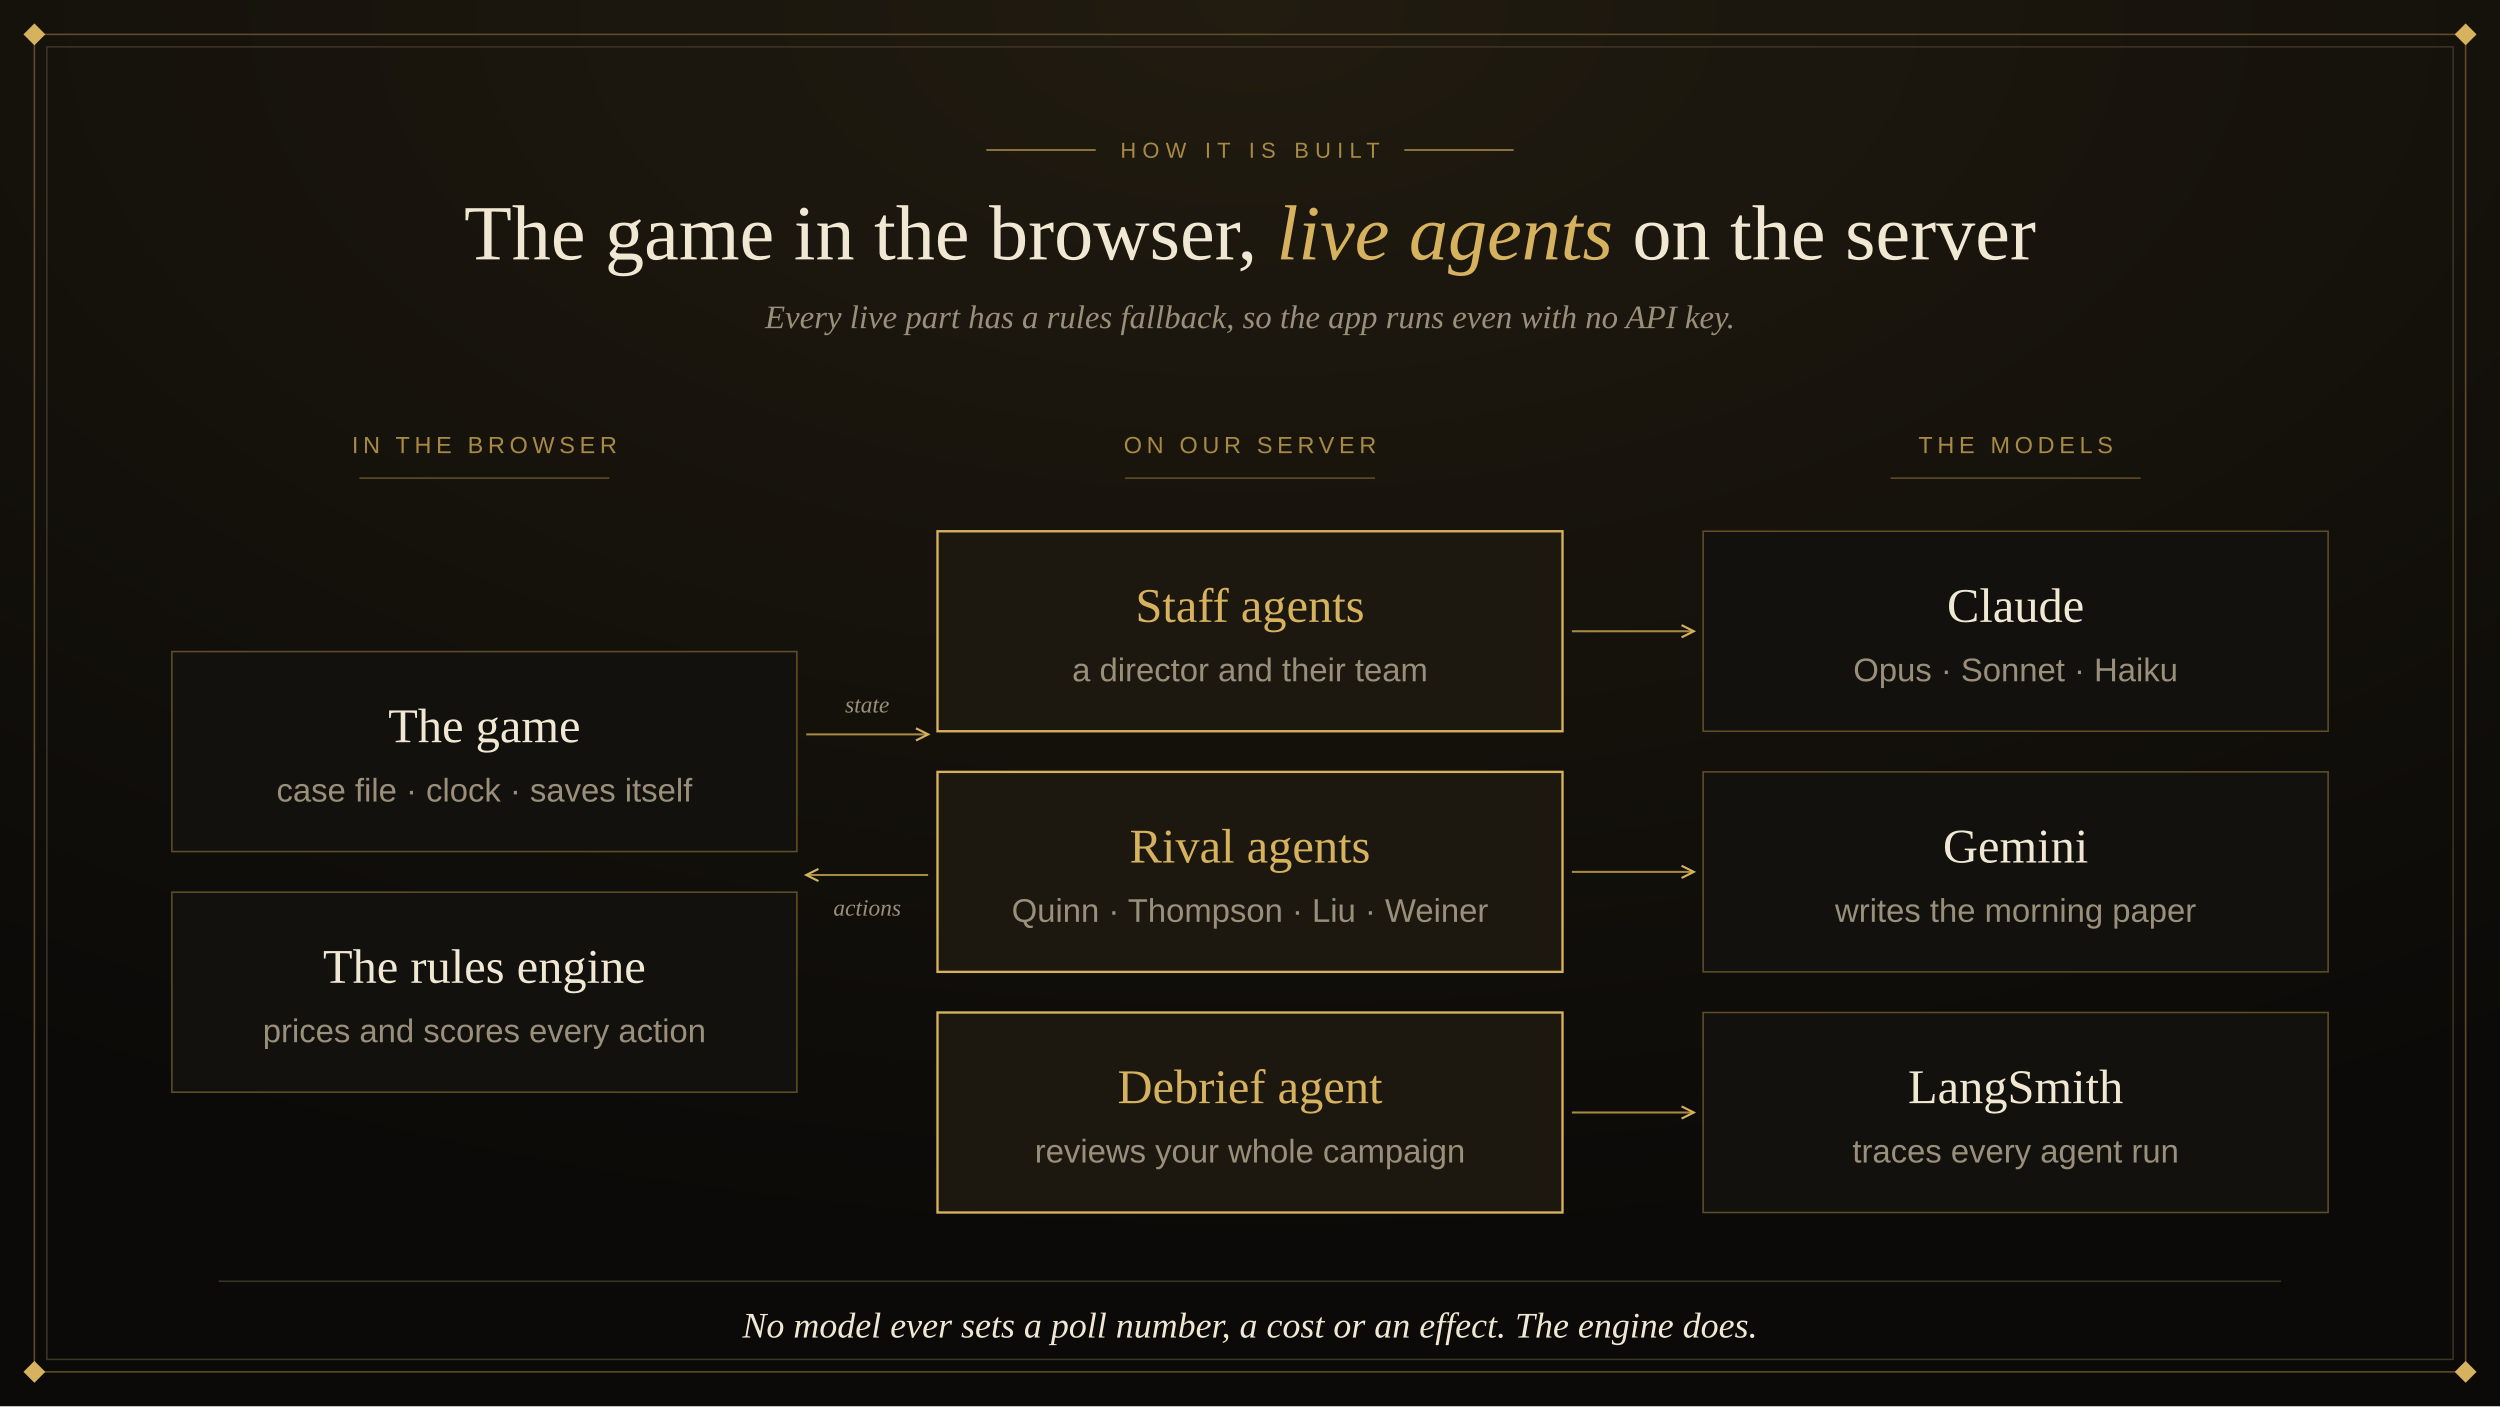
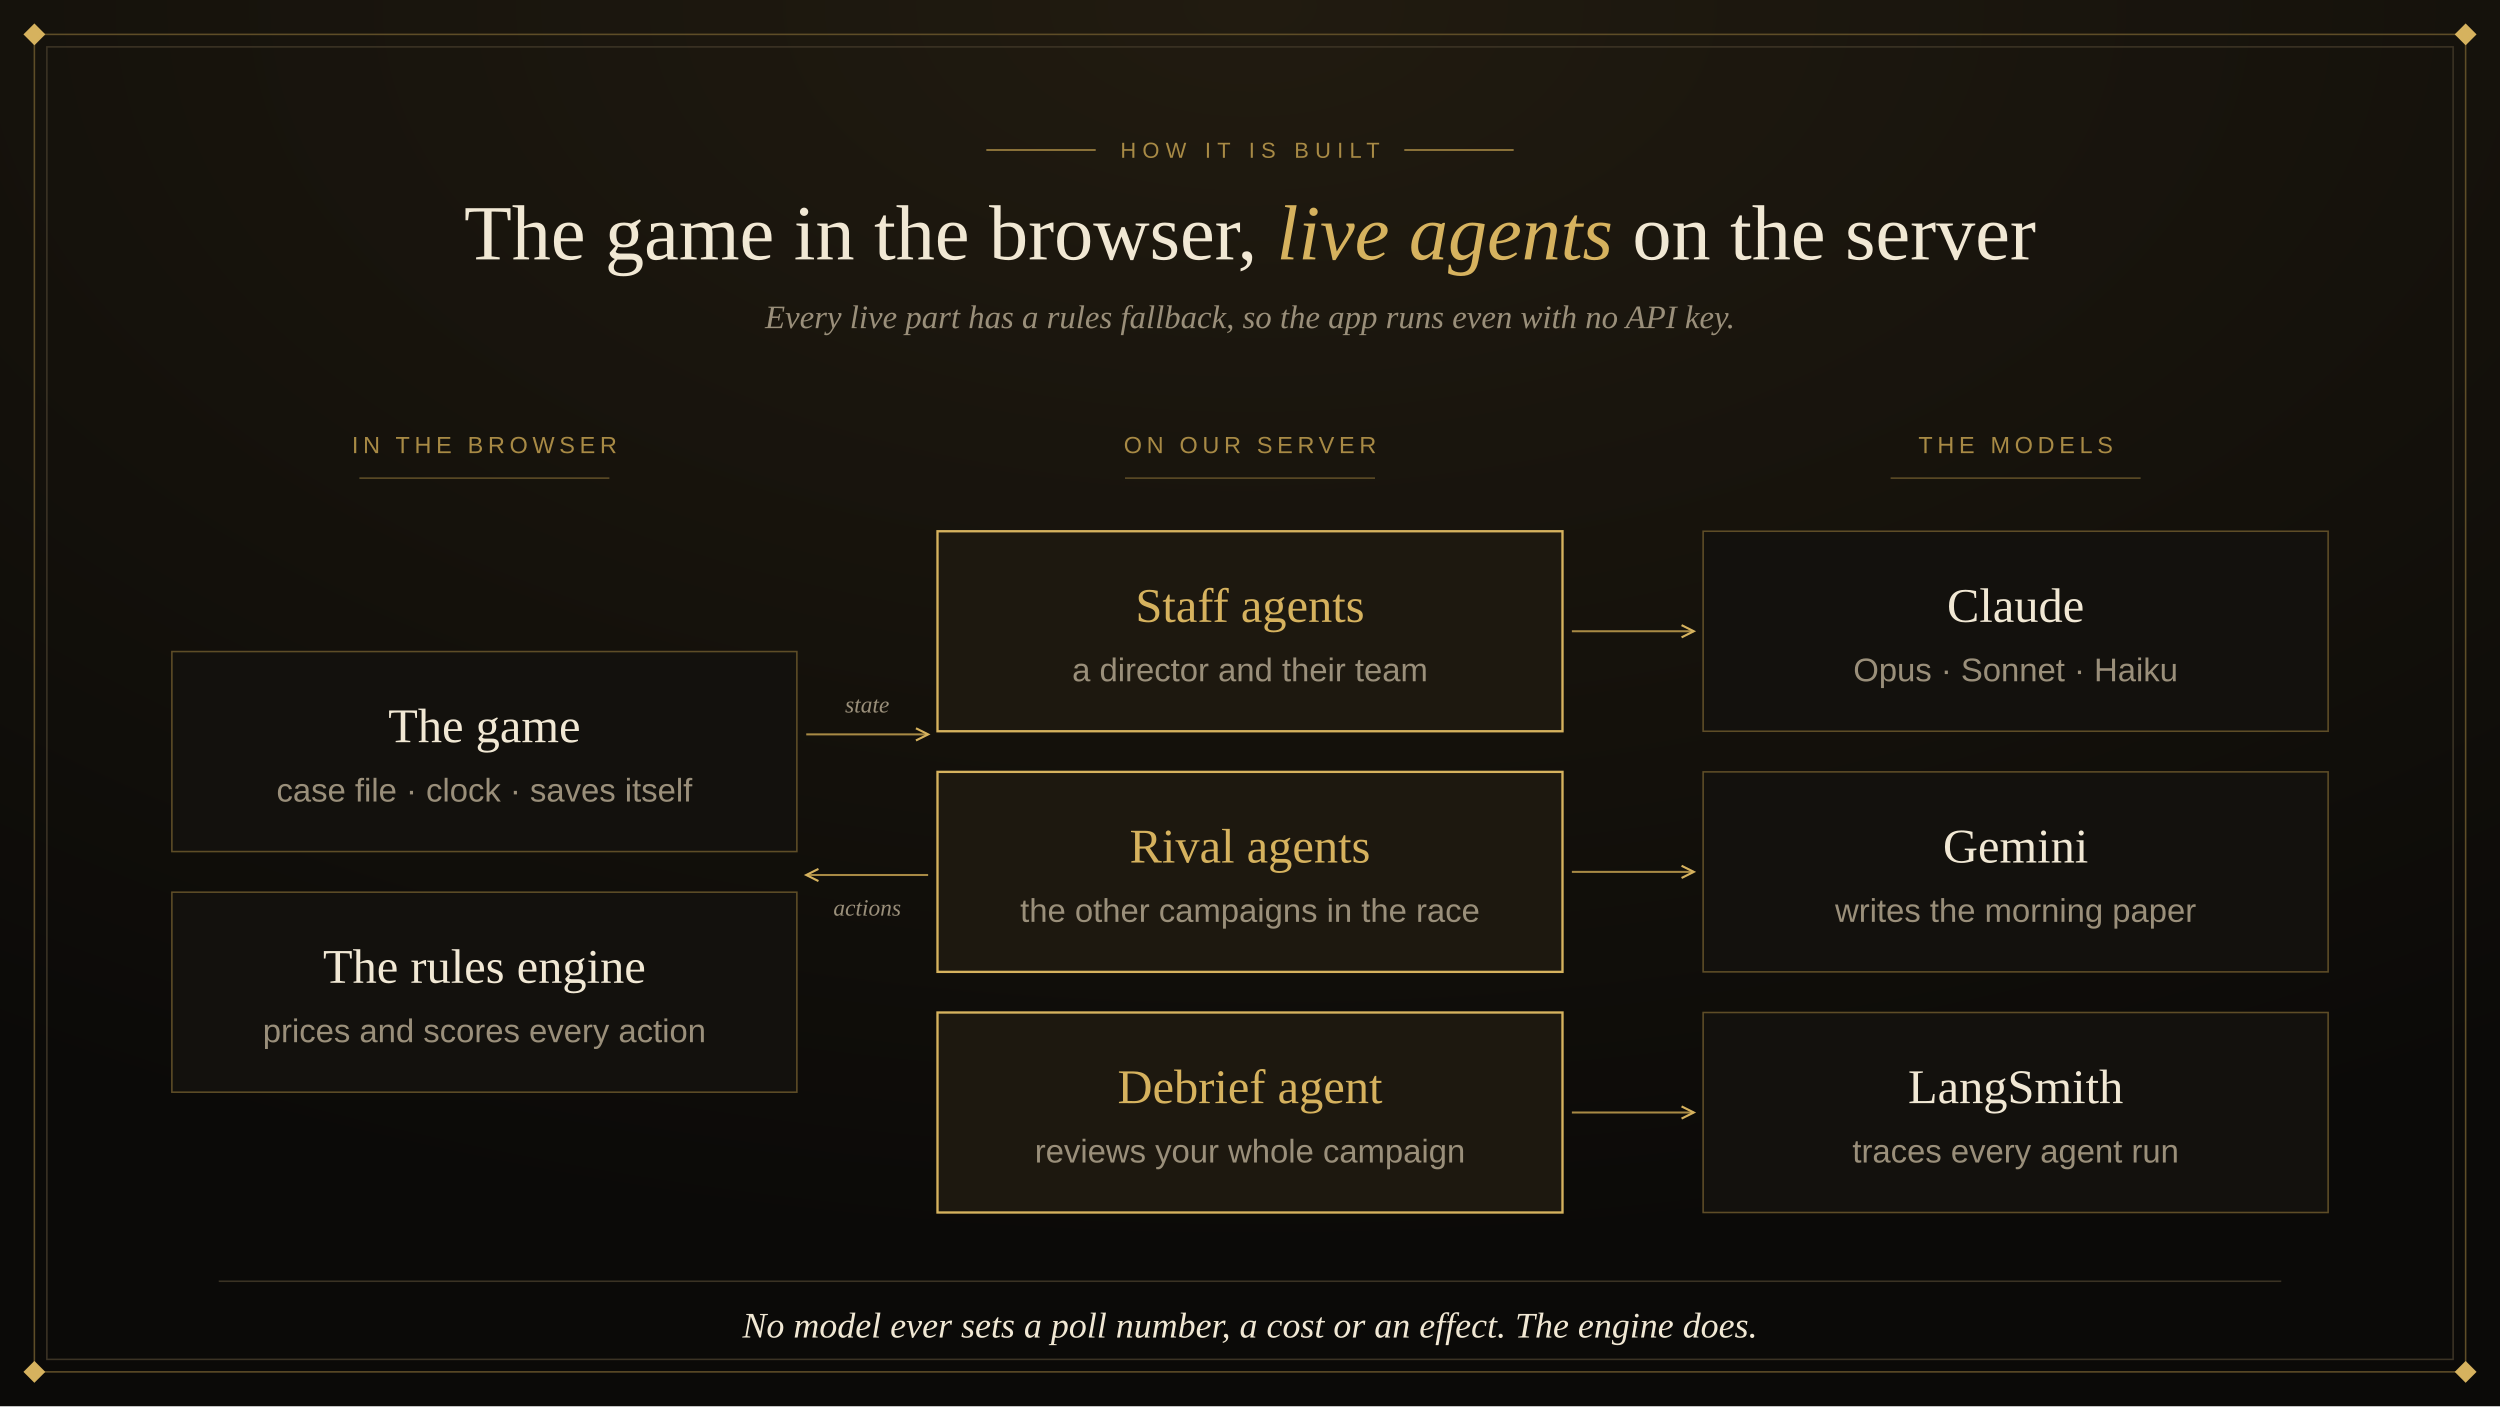
<svg xmlns="http://www.w3.org/2000/svg" viewBox="0 0 1600 900" width="1600" height="900">
  <defs>
    <radialGradient id="glow" cx="50%" cy="0%" r="90%">
      <stop offset="0" stop-color="#211b10" />
      <stop offset="1" stop-color="#0b0a08" />
    </radialGradient>
    <marker id="h" viewBox="0 0 12 12" refX="10" refY="6" markerWidth="9" markerHeight="9" orient="auto-start-reverse">
      <path d="M2,2 L10,6 L2,10" fill="none" stroke="#d6b25e" stroke-width="1.4" />
    </marker>
  </defs>
  <rect width="1600" height="900" fill="url(#glow)" />
  <rect x="22" y="22" width="1556" height="856" fill="none" stroke="#5e4d27" />
  <rect x="30" y="30" width="1540" height="840" fill="none" stroke="#3b3324" />
  <path d="M22,15 L29,22 L22,29 L15,22 z" fill="#d6b25e" />
  <path d="M1578,15 L1585,22 L1578,29 L1571,22 z" fill="#d6b25e" />
  <path d="M22,871 L29,878 L22,885 L15,878 z" fill="#d6b25e" />
  <path d="M1578,871 L1585,878 L1578,885 L1571,878 z" fill="#d6b25e" />
  <line x1="631.25" y1="96" x2="701.25" y2="96" stroke="#a88a45" />
  <line x1="898.75" y1="96" x2="968.75" y2="96" stroke="#a88a45" />
  <text x="800" y="101" text-anchor="middle" font-family="'Helvetica Neue', 'Segoe UI', Arial, sans-serif" font-size="14" letter-spacing="4" fill="#a88a45">HOW IT IS BUILT</text>
  <text x="800" y="166" text-anchor="middle" font-family="Georgia, 'Times New Roman', serif" font-size="50" fill="#f1e8d4">The game in the browser, <tspan font-style="italic" fill="#d6b25e">live agents</tspan> on the server</text>
  <text x="800" y="210" text-anchor="middle" font-family="Georgia, 'Times New Roman', serif" font-style="italic" font-size="21" fill="#9a8f7a">Every live part has a rules fallback, so the app runs even with no API key.</text>
  <text x="310" y="290" text-anchor="middle" font-family="'Helvetica Neue', 'Segoe UI', Arial, sans-serif" font-size="15" letter-spacing="3" fill="#a88a45">IN THE BROWSER</text>
  <line x1="230" y1="306" x2="390" y2="306" stroke="#5e4d27" />
  <rect x="110" y="417" width="400" height="128" fill="#13110d" stroke="#5e4d27" stroke-width="1" />
  <text x="310" y="475" text-anchor="middle" font-family="Georgia, 'Times New Roman', serif" font-size="31" fill="#f1e8d4">The game</text>
  <text x="310" y="513" text-anchor="middle" font-family="'Helvetica Neue', 'Segoe UI', Arial, sans-serif" font-size="21" fill="#9a8f7a">case file · clock · saves itself</text>
  <rect x="110" y="571" width="400" height="128" fill="#13110d" stroke="#5e4d27" stroke-width="1" />
  <text x="310" y="629" text-anchor="middle" font-family="Georgia, 'Times New Roman', serif" font-size="31" fill="#f1e8d4">The rules engine</text>
  <text x="310" y="667" text-anchor="middle" font-family="'Helvetica Neue', 'Segoe UI', Arial, sans-serif" font-size="21" fill="#9a8f7a">prices and scores every action</text>
  <text x="800" y="290" text-anchor="middle" font-family="'Helvetica Neue', 'Segoe UI', Arial, sans-serif" font-size="15" letter-spacing="3" fill="#a88a45">ON OUR SERVER</text>
  <line x1="720" y1="306" x2="880" y2="306" stroke="#5e4d27" />
  <rect x="600" y="340" width="400" height="128" fill="#1d180f" stroke="#d6b25e" stroke-width="1.5" />
  <text x="800" y="398" text-anchor="middle" font-family="Georgia, 'Times New Roman', serif" font-size="31" fill="#d6b25e">Staff agents</text>
  <text x="800" y="436" text-anchor="middle" font-family="'Helvetica Neue', 'Segoe UI', Arial, sans-serif" font-size="21" fill="#9a8f7a">a director and their team</text>
  <rect x="600" y="494" width="400" height="128" fill="#1d180f" stroke="#d6b25e" stroke-width="1.5" />
  <text x="800" y="552" text-anchor="middle" font-family="Georgia, 'Times New Roman', serif" font-size="31" fill="#d6b25e">Rival agents</text>
-   <text x="800" y="590" text-anchor="middle" font-family="'Helvetica Neue', 'Segoe UI', Arial, sans-serif" font-size="21" fill="#9a8f7a">Quinn · Thompson · Liu · Weiner</text>
+   <text x="800" y="590" text-anchor="middle" font-family="'Helvetica Neue', 'Segoe UI', Arial, sans-serif" font-size="21" fill="#9a8f7a">the other campaigns in the race</text>
  <rect x="600" y="648" width="400" height="128" fill="#1d180f" stroke="#d6b25e" stroke-width="1.5" />
  <text x="800" y="706" text-anchor="middle" font-family="Georgia, 'Times New Roman', serif" font-size="31" fill="#d6b25e">Debrief agent</text>
  <text x="800" y="744" text-anchor="middle" font-family="'Helvetica Neue', 'Segoe UI', Arial, sans-serif" font-size="21" fill="#9a8f7a">reviews your whole campaign</text>
  <text x="1290" y="290" text-anchor="middle" font-family="'Helvetica Neue', 'Segoe UI', Arial, sans-serif" font-size="15" letter-spacing="3" fill="#a88a45">THE MODELS</text>
  <line x1="1210" y1="306" x2="1370" y2="306" stroke="#5e4d27" />
  <rect x="1090" y="340" width="400" height="128" fill="#13110d" stroke="#5e4d27" stroke-width="1" />
  <text x="1290" y="398" text-anchor="middle" font-family="Georgia, 'Times New Roman', serif" font-size="31" fill="#f1e8d4">Claude</text>
  <text x="1290" y="436" text-anchor="middle" font-family="'Helvetica Neue', 'Segoe UI', Arial, sans-serif" font-size="21" fill="#9a8f7a">Opus · Sonnet · Haiku</text>
  <rect x="1090" y="494" width="400" height="128" fill="#13110d" stroke="#5e4d27" stroke-width="1" />
  <text x="1290" y="552" text-anchor="middle" font-family="Georgia, 'Times New Roman', serif" font-size="31" fill="#f1e8d4">Gemini</text>
  <text x="1290" y="590" text-anchor="middle" font-family="'Helvetica Neue', 'Segoe UI', Arial, sans-serif" font-size="21" fill="#9a8f7a">writes the morning paper</text>
  <rect x="1090" y="648" width="400" height="128" fill="#13110d" stroke="#5e4d27" stroke-width="1" />
  <text x="1290" y="706" text-anchor="middle" font-family="Georgia, 'Times New Roman', serif" font-size="31" fill="#f1e8d4">LangSmith</text>
  <text x="1290" y="744" text-anchor="middle" font-family="'Helvetica Neue', 'Segoe UI', Arial, sans-serif" font-size="21" fill="#9a8f7a">traces every agent run</text>
  <path d="M516,470 L594,470" fill="none" stroke="#a88a45" stroke-width="1.3" marker-end="url(#h)" />
  <path d="M594,560 L516,560" fill="none" stroke="#a88a45" stroke-width="1.3" marker-end="url(#h)" />
  <text x="555" y="456" text-anchor="middle" font-family="Georgia, 'Times New Roman', serif" font-size="15" font-style="italic" fill="#9a8f7a">state</text>
  <text x="555" y="586" text-anchor="middle" font-family="Georgia, 'Times New Roman', serif" font-size="15" font-style="italic" fill="#9a8f7a">actions</text>
  <path d="M1006,404 L1084,404" fill="none" stroke="#a88a45" stroke-width="1.3" marker-end="url(#h)" />
  <path d="M1006,558 L1084,558" fill="none" stroke="#a88a45" stroke-width="1.3" marker-end="url(#h)" />
  <path d="M1006,712 L1084,712" fill="none" stroke="#a88a45" stroke-width="1.3" marker-end="url(#h)" />
  <line x1="140" y1="820" x2="1460" y2="820" stroke="#3b3324" />
  <text x="800" y="856" text-anchor="middle" font-family="Georgia, 'Times New Roman', serif" font-size="23" font-style="italic" fill="#f1e8d4">No model ever sets a poll number, a cost or an effect. The engine does.</text>
</svg>
